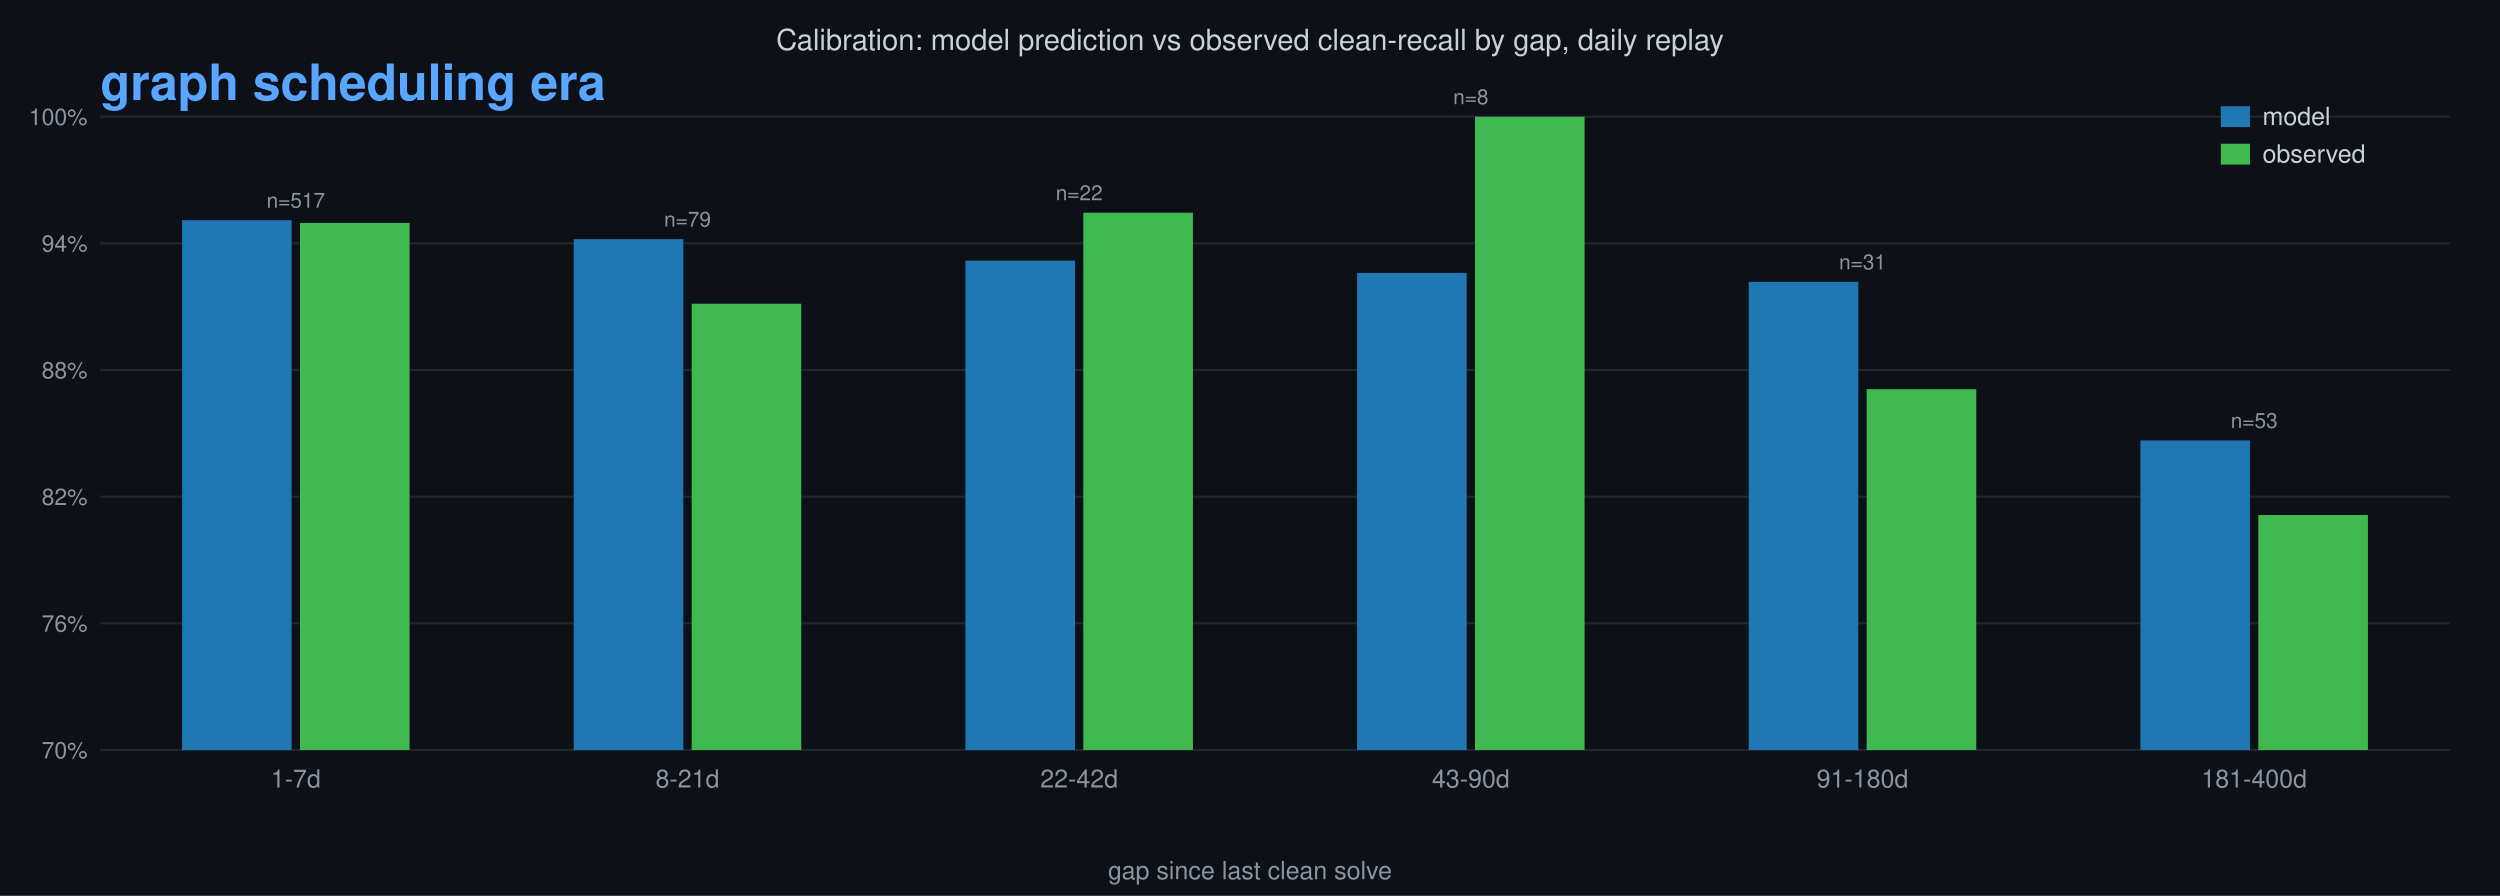
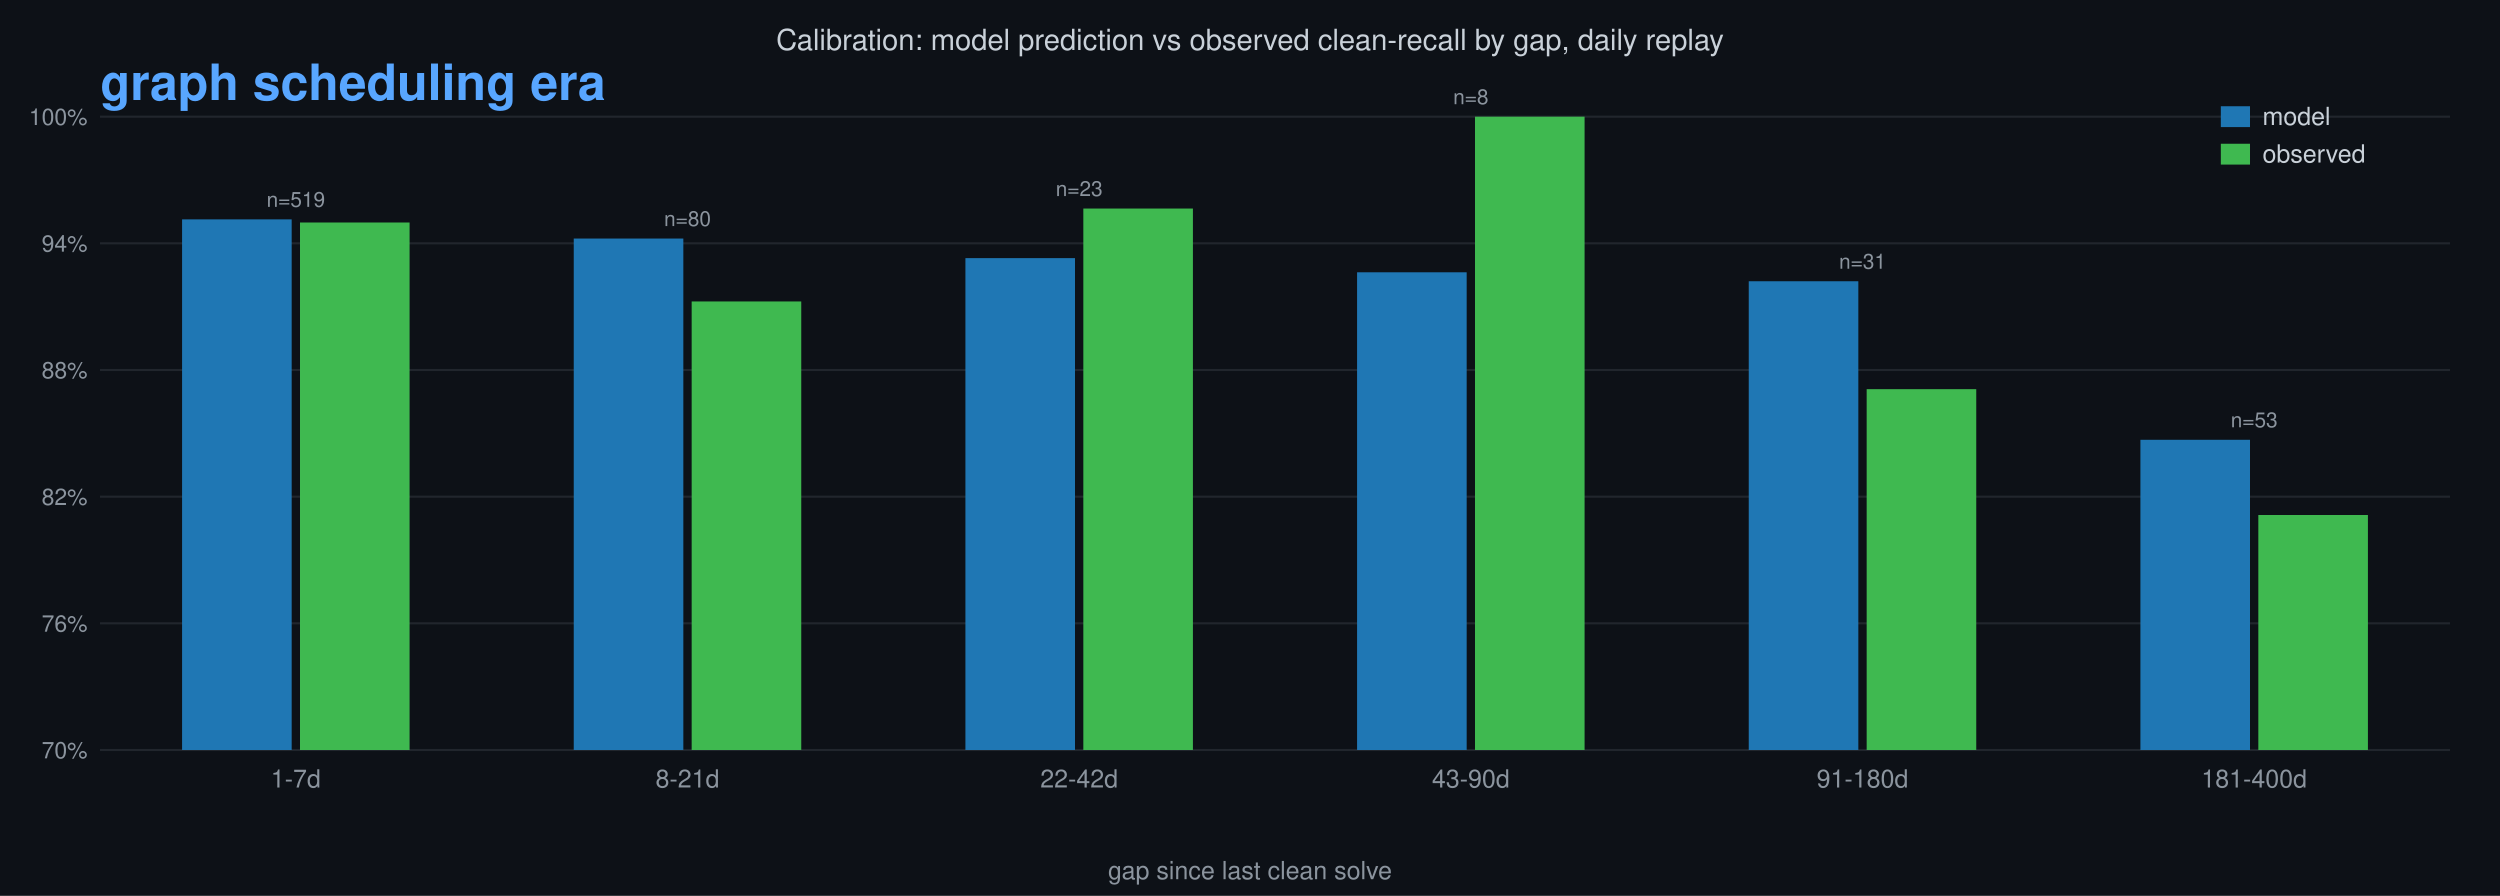
<svg xmlns="http://www.w3.org/2000/svg" viewBox="0 0 1200 430" font-family="Helvetica,sans-serif">
  <rect width="1200" height="430" fill="#0d1117" />
  <text x="600" y="24" text-anchor="middle" font-size="14" fill="#c9d1d9">Calibration: model prediction vs observed clean-recall by gap, daily replay</text>
-   <text x="48" y="48" text-anchor="start" font-size="24" font-weight="bold" fill="#8b949e" opacity="0">pre graph scheduling era<animate attributeName="opacity" calcMode="discrete" values="1;0" keyTimes="0;0.745" dur="10.0s" repeatCount="indefinite" />
+   <text x="48" y="48" text-anchor="start" font-size="24" font-weight="bold" fill="#8b949e" opacity="0">pre graph scheduling era<animate attributeName="opacity" calcMode="discrete" values="1;0" keyTimes="0;0.743" dur="10.0s" repeatCount="indefinite" />
  </text>
-   <text x="48" y="48" text-anchor="start" font-size="24" font-weight="bold" fill="#58a6ff" opacity="1">graph scheduling era<animate attributeName="opacity" calcMode="discrete" values="0;1" keyTimes="0;0.745" dur="10.0s" repeatCount="indefinite" />
+   <text x="48" y="48" text-anchor="start" font-size="24" font-weight="bold" fill="#58a6ff" opacity="1">graph scheduling era<animate attributeName="opacity" calcMode="discrete" values="0;1" keyTimes="0;0.743" dur="10.0s" repeatCount="indefinite" />
  </text>
  <line x1="48" y1="360.0" x2="1176" y2="360.0" stroke="#21262d" stroke-width="1" />
  <text x="42" y="364.0" text-anchor="end" font-size="11" fill="#8b949e">70%</text>
  <line x1="48" y1="299.2" x2="1176" y2="299.2" stroke="#21262d" stroke-width="1" />
  <text x="42" y="303.2" text-anchor="end" font-size="11" fill="#8b949e">76%</text>
  <line x1="48" y1="238.4" x2="1176" y2="238.4" stroke="#21262d" stroke-width="1" />
  <text x="42" y="242.4" text-anchor="end" font-size="11" fill="#8b949e">82%</text>
  <line x1="48" y1="177.6" x2="1176" y2="177.6" stroke="#21262d" stroke-width="1" />
  <text x="42" y="181.6" text-anchor="end" font-size="11" fill="#8b949e">88%</text>
  <line x1="48" y1="116.8" x2="1176" y2="116.8" stroke="#21262d" stroke-width="1" />
  <text x="42" y="120.8" text-anchor="end" font-size="11" fill="#8b949e">94%</text>
  <line x1="48" y1="56.0" x2="1176" y2="56.0" stroke="#21262d" stroke-width="1" />
  <text x="42" y="60.0" text-anchor="end" font-size="11" fill="#8b949e">100%</text>
-   <rect x="87.4" y="105.7" width="52.6" height="254.3" fill="#1f77b4">
-     <animate attributeName="y" calcMode="discrete" values="360.0;106.5;107.4;106.8;106.9;107.1;107.0;106.9;107.3;107.1;107.0;106.9;106.8;106.7;106.6;106.5;106.4;106.5;106.4;106.3;106.2;106.1;106.0;105.9;105.8;105.7;105.6;105.7" keyTimes="0;0.005;0.009;0.021;0.033;0.037;0.046;0.056;0.061;0.068;0.083;0.113;0.142;0.156;0.187;0.2;0.24;0.259;0.274;0.299;0.349;0.38;0.437;0.482;0.522;0.618;0.881;0.908" dur="10.0s" repeatCount="indefinite" />
-     <animate attributeName="height" calcMode="discrete" values="0.0;253.5;252.6;253.2;253.1;252.9;253.0;253.1;252.7;252.9;253.0;253.1;253.2;253.3;253.4;253.5;253.6;253.5;253.6;253.7;253.8;253.9;254.0;254.1;254.2;254.3;254.4;254.3" keyTimes="0;0.005;0.009;0.021;0.033;0.037;0.046;0.056;0.061;0.068;0.083;0.113;0.142;0.156;0.187;0.2;0.24;0.259;0.274;0.299;0.349;0.38;0.437;0.482;0.522;0.618;0.881;0.908" dur="10.0s" repeatCount="indefinite" />
+   <rect x="87.4" y="105.3" width="52.6" height="254.7" fill="#1f77b4">
+     <animate attributeName="y" calcMode="discrete" values="360.0;106.2;107.1;106.4;106.6;106.7;106.8;106.7;106.6;107.0;106.8;106.7;106.6;106.5;106.4;106.3;106.2;106.1;106.2;106.1;106.0;105.9;105.8;105.7;105.6;105.5;105.4;105.3;105.4;105.3" keyTimes="0;0.005;0.009;0.021;0.033;0.037;0.045;0.046;0.056;0.06;0.068;0.083;0.113;0.142;0.155;0.186;0.199;0.24;0.258;0.273;0.298;0.348;0.37;0.436;0.481;0.521;0.617;0.879;0.906;0.915" dur="10.0s" repeatCount="indefinite" />
+     <animate attributeName="height" calcMode="discrete" values="0.0;253.8;252.9;253.6;253.4;253.3;253.2;253.3;253.4;253.0;253.2;253.3;253.4;253.5;253.6;253.7;253.8;253.9;253.8;253.9;254.0;254.1;254.2;254.3;254.4;254.5;254.6;254.7;254.6;254.7" keyTimes="0;0.005;0.009;0.021;0.033;0.037;0.045;0.046;0.056;0.06;0.068;0.083;0.113;0.142;0.155;0.186;0.199;0.24;0.258;0.273;0.298;0.348;0.37;0.436;0.481;0.521;0.617;0.879;0.906;0.915" dur="10.0s" repeatCount="indefinite" />
  </rect>
-   <rect x="144.0" y="107.0" width="52.6" height="253.0" fill="#3fb950">
-     <animate attributeName="y" calcMode="discrete" values="360.0;56.0;69.7;67.8;67.0;66.4;66.0;65.0;64.1;63.7;63.2;76.4;75.9;81.3;80.0;78.8;78.1;77.6;77.0;75.9;75.1;87.5;85.9;84.7;83.9;82.8;81.8;81.4;80.9;83.4;82.9;82.5;82.0;84.7;83.8;83.2;82.4;82.1;81.5;83.8;83.2;82.7;82.5;82.3;82.2;82.1;82.0;81.9;81.7;81.6;81.5;81.3;86.1;85.7;85.5;85.2;84.9;87.1;91.3;95.5;95.1;95.0;103.5;105.2;104.3;105.6;104.6;106.0;105.7;105.0;107.5;107.0" keyTimes="0;0.005;0.113;0.142;0.156;0.171;0.187;0.2;0.24;0.259;0.274;0.299;0.307;0.321;0.337;0.349;0.361;0.371;0.38;0.388;0.398;0.407;0.417;0.427;0.437;0.449;0.462;0.472;0.482;0.492;0.504;0.513;0.522;0.533;0.543;0.561;0.576;0.585;0.594;0.6;0.61;0.618;0.626;0.671;0.676;0.694;0.699;0.728;0.754;0.766;0.774;0.781;0.788;0.797;0.804;0.81;0.818;0.828;0.834;0.842;0.847;0.85;0.853;0.861;0.867;0.871;0.881;0.89;0.9;0.906;0.908;0.917" dur="10.0s" repeatCount="indefinite" />
-     <animate attributeName="height" calcMode="discrete" values="0.0;304.0;290.3;292.2;293.0;293.6;294.0;295.0;295.9;296.3;296.8;283.6;284.1;278.7;280.0;281.2;281.9;282.4;283.0;284.1;284.9;272.5;274.1;275.3;276.1;277.2;278.2;278.6;279.1;276.6;277.1;277.5;278.0;275.3;276.2;276.8;277.6;277.9;278.5;276.2;276.8;277.3;277.5;277.7;277.8;277.9;278.0;278.1;278.3;278.4;278.5;278.7;273.9;274.3;274.5;274.8;275.1;272.9;268.7;264.5;264.9;265.0;256.5;254.8;255.7;254.4;255.4;254.0;254.3;255.0;252.5;253.0" keyTimes="0;0.005;0.113;0.142;0.156;0.171;0.187;0.2;0.24;0.259;0.274;0.299;0.307;0.321;0.337;0.349;0.361;0.371;0.38;0.388;0.398;0.407;0.417;0.427;0.437;0.449;0.462;0.472;0.482;0.492;0.504;0.513;0.522;0.533;0.543;0.561;0.576;0.585;0.594;0.6;0.61;0.618;0.626;0.671;0.676;0.694;0.699;0.728;0.754;0.766;0.774;0.781;0.788;0.797;0.804;0.81;0.818;0.828;0.834;0.842;0.847;0.85;0.853;0.861;0.867;0.871;0.881;0.89;0.9;0.906;0.908;0.917" dur="10.0s" repeatCount="indefinite" />
+   <rect x="144.0" y="106.8" width="52.6" height="253.2" fill="#3fb950">
+     <animate attributeName="y" calcMode="discrete" values="360.0;56.0;69.7;67.8;67.0;66.4;66.0;65.0;64.1;63.7;63.2;76.4;75.9;81.3;80.0;78.8;78.1;77.6;77.0;75.9;75.1;87.5;85.9;84.7;83.9;82.8;81.8;81.4;80.9;83.4;82.9;82.5;82.0;84.7;83.8;83.2;82.4;82.1;81.5;83.8;83.2;82.7;82.5;82.3;82.2;82.1;82.0;81.9;81.7;81.6;81.5;81.3;86.1;85.7;85.5;85.2;84.9;87.1;91.3;95.5;95.1;95.0;103.5;105.2;104.3;105.6;104.6;106.0;105.7;105.0;107.5;106.8" keyTimes="0;0.005;0.113;0.142;0.155;0.17;0.186;0.199;0.24;0.258;0.273;0.298;0.306;0.32;0.336;0.348;0.36;0.37;0.379;0.387;0.397;0.406;0.416;0.426;0.436;0.448;0.46;0.471;0.481;0.49;0.503;0.511;0.521;0.532;0.541;0.56;0.575;0.584;0.592;0.598;0.609;0.617;0.624;0.669;0.674;0.692;0.697;0.727;0.752;0.764;0.772;0.779;0.786;0.795;0.802;0.808;0.816;0.826;0.832;0.84;0.845;0.848;0.851;0.859;0.865;0.869;0.879;0.888;0.897;0.903;0.906;0.915" dur="10.0s" repeatCount="indefinite" />
+     <animate attributeName="height" calcMode="discrete" values="0.0;304.0;290.3;292.2;293.0;293.6;294.0;295.0;295.9;296.3;296.8;283.6;284.1;278.7;280.0;281.2;281.9;282.4;283.0;284.1;284.9;272.5;274.1;275.3;276.1;277.2;278.2;278.6;279.1;276.6;277.1;277.5;278.0;275.3;276.2;276.8;277.6;277.9;278.5;276.2;276.8;277.3;277.5;277.7;277.8;277.9;278.0;278.1;278.3;278.4;278.5;278.7;273.9;274.3;274.5;274.8;275.1;272.9;268.7;264.5;264.9;265.0;256.5;254.8;255.7;254.4;255.4;254.0;254.3;255.0;252.5;253.2" keyTimes="0;0.005;0.113;0.142;0.155;0.17;0.186;0.199;0.24;0.258;0.273;0.298;0.306;0.32;0.336;0.348;0.36;0.37;0.379;0.387;0.397;0.406;0.416;0.426;0.436;0.448;0.46;0.471;0.481;0.49;0.503;0.511;0.521;0.532;0.541;0.56;0.575;0.584;0.592;0.598;0.609;0.617;0.624;0.669;0.674;0.692;0.697;0.727;0.752;0.764;0.772;0.779;0.786;0.795;0.802;0.808;0.816;0.826;0.832;0.84;0.845;0.848;0.851;0.859;0.865;0.869;0.879;0.888;0.897;0.903;0.906;0.915" dur="10.0s" repeatCount="indefinite" />
  </rect>
  <text x="142.0" y="378" text-anchor="middle" font-size="12" fill="#8b949e">1-7d</text>
-   <text x="142.0" y="99.7" text-anchor="middle" font-size="10" fill="#8b949e" opacity="1">n=517<animate attributeName="opacity" calcMode="discrete" values="0;1" keyTimes="0;0.917" dur="10.0s" repeatCount="indefinite" />
+   <text x="142.0" y="99.3" text-anchor="middle" font-size="10" fill="#8b949e" opacity="1">n=519<animate attributeName="opacity" calcMode="discrete" values="0;1" keyTimes="0;0.915" dur="10.0s" repeatCount="indefinite" />
  </text>
-   <rect x="275.4" y="114.8" width="52.6" height="245.2" fill="#1f77b4">
-     <animate attributeName="y" calcMode="discrete" values="360.0;115.0;116.8;114.7;117.2;118.8;119.9;121.5;122.0;122.8;122.2;122.4;122.7;123.5;122.1;121.5;121.1;120.6;120.0;119.1;119.7;119.3;119.0;118.7;118.5;118.2;118.0;117.0;116.6;116.4;116.0;115.8;115.6;115.4;115.1;115.0;114.3;114.6;114.8" keyTimes="0;0.056;0.068;0.071;0.083;0.103;0.113;0.171;0.2;0.259;0.274;0.284;0.307;0.321;0.337;0.349;0.361;0.371;0.38;0.388;0.398;0.417;0.427;0.437;0.449;0.492;0.513;0.561;0.6;0.618;0.63;0.818;0.834;0.853;0.861;0.867;0.871;0.881;0.908" dur="10.0s" repeatCount="indefinite" />
-     <animate attributeName="height" calcMode="discrete" values="0.0;245.0;243.2;245.3;242.8;241.2;240.1;238.5;238.0;237.2;237.8;237.6;237.3;236.5;237.9;238.5;238.9;239.4;240.0;240.9;240.3;240.7;241.0;241.3;241.5;241.8;242.0;243.0;243.4;243.6;244.0;244.2;244.4;244.6;244.9;245.0;245.7;245.4;245.2" keyTimes="0;0.056;0.068;0.071;0.083;0.103;0.113;0.171;0.2;0.259;0.274;0.284;0.307;0.321;0.337;0.349;0.361;0.371;0.38;0.388;0.398;0.417;0.427;0.437;0.449;0.492;0.513;0.561;0.6;0.618;0.63;0.818;0.834;0.853;0.861;0.867;0.871;0.881;0.908" dur="10.0s" repeatCount="indefinite" />
+   <rect x="275.4" y="114.5" width="52.6" height="245.5" fill="#1f77b4">
+     <animate attributeName="y" calcMode="discrete" values="360.0;114.7;116.5;114.4;116.9;118.5;119.6;121.2;121.7;122.6;121.9;122.1;122.4;123.2;121.8;121.2;120.8;120.3;119.7;118.8;119.4;119.0;118.7;118.4;118.2;117.9;117.7;116.7;116.3;116.1;115.6;115.5;115.3;115.1;114.8;114.7;114.0;114.3;114.2;114.5" keyTimes="0;0.056;0.068;0.071;0.083;0.102;0.113;0.17;0.199;0.258;0.273;0.283;0.306;0.32;0.336;0.348;0.36;0.37;0.379;0.387;0.397;0.416;0.426;0.436;0.448;0.49;0.511;0.56;0.598;0.617;0.629;0.816;0.832;0.851;0.859;0.865;0.869;0.879;0.888;0.906" dur="10.0s" repeatCount="indefinite" />
+     <animate attributeName="height" calcMode="discrete" values="0.0;245.3;243.5;245.6;243.1;241.5;240.4;238.8;238.3;237.4;238.1;237.9;237.6;236.8;238.2;238.8;239.2;239.7;240.3;241.2;240.6;241.0;241.3;241.6;241.8;242.1;242.3;243.3;243.7;243.9;244.4;244.5;244.7;244.9;245.2;245.3;246.0;245.7;245.8;245.5" keyTimes="0;0.056;0.068;0.071;0.083;0.102;0.113;0.17;0.199;0.258;0.273;0.283;0.306;0.32;0.336;0.348;0.36;0.37;0.379;0.387;0.397;0.416;0.426;0.436;0.448;0.49;0.511;0.56;0.598;0.617;0.629;0.816;0.832;0.851;0.859;0.865;0.869;0.879;0.888;0.906" dur="10.0s" repeatCount="indefinite" />
  </rect>
-   <rect x="332.0" y="145.8" width="52.6" height="214.2" fill="#3fb950">
-     <animate attributeName="y" calcMode="discrete" values="360.0;56.0;109.3;102.1;96.5;95.0;93.5;92.2;90.9;88.7;83.4;82.7;81.3;104.3;123.6;122.1;120.7;119.3;114.5;112.3;111.3;109.3;108.4;107.5;105.0;103.5;118.4;127.4;151.9;149.3;145.8" keyTimes="0;0.056;0.307;0.321;0.337;0.349;0.361;0.371;0.38;0.388;0.398;0.407;0.417;0.427;0.437;0.449;0.492;0.513;0.561;0.6;0.618;0.63;0.818;0.834;0.853;0.861;0.867;0.871;0.881;0.89;0.908" dur="10.0s" repeatCount="indefinite" />
-     <animate attributeName="height" calcMode="discrete" values="0.0;304.0;250.7;257.9;263.5;265.0;266.5;267.8;269.1;271.3;276.6;277.3;278.7;255.7;236.4;237.9;239.3;240.7;245.5;247.7;248.7;250.7;251.6;252.5;255.0;256.5;241.6;232.6;208.1;210.7;214.2" keyTimes="0;0.056;0.307;0.321;0.337;0.349;0.361;0.371;0.38;0.388;0.398;0.407;0.417;0.427;0.437;0.449;0.492;0.513;0.561;0.6;0.618;0.63;0.818;0.834;0.853;0.861;0.867;0.871;0.881;0.89;0.908" dur="10.0s" repeatCount="indefinite" />
+   <rect x="332.0" y="144.7" width="52.6" height="215.3" fill="#3fb950">
+     <animate attributeName="y" calcMode="discrete" values="360.0;56.0;109.3;102.1;96.5;95.0;93.5;92.2;90.9;88.7;83.4;82.7;81.3;104.3;123.6;122.1;120.7;119.3;114.5;112.3;111.3;109.3;108.4;107.5;105.0;103.5;118.4;127.4;151.9;149.3;145.8;144.7" keyTimes="0;0.056;0.306;0.32;0.336;0.348;0.36;0.37;0.379;0.387;0.397;0.406;0.416;0.426;0.436;0.448;0.49;0.511;0.56;0.598;0.617;0.629;0.816;0.832;0.851;0.859;0.865;0.869;0.879;0.888;0.906;0.915" dur="10.0s" repeatCount="indefinite" />
+     <animate attributeName="height" calcMode="discrete" values="0.0;304.0;250.7;257.9;263.5;265.0;266.5;267.8;269.1;271.3;276.6;277.3;278.7;255.7;236.4;237.9;239.3;240.7;245.5;247.7;248.7;250.7;251.6;252.5;255.0;256.5;241.6;232.6;208.1;210.7;214.2;215.3" keyTimes="0;0.056;0.306;0.32;0.336;0.348;0.36;0.37;0.379;0.387;0.397;0.406;0.416;0.426;0.436;0.448;0.49;0.511;0.56;0.598;0.617;0.629;0.816;0.832;0.851;0.859;0.865;0.869;0.879;0.888;0.906;0.915" dur="10.0s" repeatCount="indefinite" />
  </rect>
  <text x="330.0" y="378" text-anchor="middle" font-size="12" fill="#8b949e">8-21d</text>
-   <text x="330.0" y="108.8" text-anchor="middle" font-size="10" fill="#8b949e" opacity="1">n=79<animate attributeName="opacity" calcMode="discrete" values="0;1" keyTimes="0;0.917" dur="10.0s" repeatCount="indefinite" />
+   <text x="330.0" y="108.5" text-anchor="middle" font-size="10" fill="#8b949e" opacity="1">n=80<animate attributeName="opacity" calcMode="discrete" values="0;1" keyTimes="0;0.915" dur="10.0s" repeatCount="indefinite" />
  </text>
-   <rect x="463.4" y="125.1" width="52.6" height="234.9" fill="#1f77b4">
-     <animate attributeName="y" calcMode="discrete" values="360.0;145.0;138.6;140.8;145.2;144.8;140.4;136.8;129.8;123.9;122.8;124.4;125.1" keyTimes="0;0.321;0.361;0.482;0.533;0.543;0.633;0.69;0.694;0.745;0.759;0.797;0.908" dur="10.0s" repeatCount="indefinite" />
-     <animate attributeName="height" calcMode="discrete" values="0.0;215.0;221.4;219.2;214.8;215.2;219.6;223.2;230.2;236.1;237.2;235.6;234.9" keyTimes="0;0.321;0.361;0.482;0.533;0.543;0.633;0.69;0.694;0.745;0.759;0.797;0.908" dur="10.0s" repeatCount="indefinite" />
+   <rect x="463.4" y="123.9" width="52.6" height="236.1" fill="#1f77b4">
+     <animate attributeName="y" calcMode="discrete" values="360.0;144.8;138.3;140.6;145.0;144.5;140.1;136.5;129.5;123.6;122.6;124.1;124.8;123.9" keyTimes="0;0.32;0.36;0.481;0.532;0.541;0.632;0.688;0.692;0.743;0.757;0.795;0.906;0.915" dur="10.0s" repeatCount="indefinite" />
+     <animate attributeName="height" calcMode="discrete" values="0.0;215.2;221.7;219.4;215.0;215.5;219.9;223.5;230.5;236.4;237.4;235.9;235.2;236.1" keyTimes="0;0.32;0.36;0.481;0.532;0.541;0.632;0.688;0.692;0.743;0.757;0.795;0.906;0.915" dur="10.0s" repeatCount="indefinite" />
  </rect>
-   <rect x="520.0" y="102.1" width="52.6" height="257.9" fill="#3fb950">
-     <animate attributeName="y" calcMode="discrete" values="360.0;56.0;224.9;182.7;168.6;157.3;133.9;115.6;112.3;104.3;102.1" keyTimes="0;0.321;0.533;0.543;0.633;0.69;0.694;0.745;0.759;0.797;0.908" dur="10.0s" repeatCount="indefinite" />
-     <animate attributeName="height" calcMode="discrete" values="0.0;304.0;135.1;177.3;191.4;202.7;226.1;244.4;247.7;255.7;257.9" keyTimes="0;0.321;0.533;0.543;0.633;0.69;0.694;0.745;0.759;0.797;0.908" dur="10.0s" repeatCount="indefinite" />
+   <rect x="520.0" y="100.1" width="52.6" height="259.9" fill="#3fb950">
+     <animate attributeName="y" calcMode="discrete" values="360.0;56.0;224.9;182.7;168.6;157.3;133.9;115.6;112.3;104.3;102.1;100.1" keyTimes="0;0.32;0.532;0.541;0.632;0.688;0.692;0.743;0.757;0.795;0.906;0.915" dur="10.0s" repeatCount="indefinite" />
+     <animate attributeName="height" calcMode="discrete" values="0.0;304.0;135.1;177.3;191.4;202.7;226.1;244.4;247.7;255.7;257.9;259.9" keyTimes="0;0.32;0.532;0.541;0.632;0.688;0.692;0.743;0.757;0.795;0.906;0.915" dur="10.0s" repeatCount="indefinite" />
  </rect>
  <text x="518.0" y="378" text-anchor="middle" font-size="12" fill="#8b949e">22-42d</text>
-   <text x="518.0" y="96.1" text-anchor="middle" font-size="10" fill="#8b949e" opacity="1">n=22<animate attributeName="opacity" calcMode="discrete" values="0;1" keyTimes="0;0.917" dur="10.0s" repeatCount="indefinite" />
+   <text x="518.0" y="94.1" text-anchor="middle" font-size="10" fill="#8b949e" opacity="1">n=23<animate attributeName="opacity" calcMode="discrete" values="0;1" keyTimes="0;0.915" dur="10.0s" repeatCount="indefinite" />
  </text>
-   <rect x="651.4" y="131.0" width="52.6" height="229.0" fill="#1f77b4">
-     <animate attributeName="y" calcMode="discrete" values="360.0;165.7;153.8;161.4;133.2;134.6;131.0" keyTimes="0;0.533;0.543;0.618;0.72;0.871;0.9" dur="10.0s" repeatCount="indefinite" />
-     <animate attributeName="height" calcMode="discrete" values="0.0;194.3;206.2;198.6;226.8;225.4;229.0" keyTimes="0;0.533;0.543;0.618;0.72;0.871;0.9" dur="10.0s" repeatCount="indefinite" />
+   <rect x="651.4" y="130.7" width="52.6" height="229.3" fill="#1f77b4">
+     <animate attributeName="y" calcMode="discrete" values="360.0;165.5;153.5;161.1;132.9;134.3;130.7" keyTimes="0;0.532;0.541;0.617;0.719;0.869;0.897" dur="10.0s" repeatCount="indefinite" />
+     <animate attributeName="height" calcMode="discrete" values="0.0;194.5;206.5;198.9;227.1;225.7;229.3" keyTimes="0;0.532;0.541;0.617;0.719;0.869;0.897" dur="10.0s" repeatCount="indefinite" />
  </rect>
  <rect x="708.0" y="56.0" width="52.6" height="304.0" fill="#3fb950">
-     <animate attributeName="y" calcMode="discrete" values="360.0;56.0" keyTimes="0;0.533" dur="10.0s" repeatCount="indefinite" />
-     <animate attributeName="height" calcMode="discrete" values="0.0;304.0" keyTimes="0;0.533" dur="10.0s" repeatCount="indefinite" />
+     <animate attributeName="y" calcMode="discrete" values="360.0;56.0" keyTimes="0;0.532" dur="10.0s" repeatCount="indefinite" />
+     <animate attributeName="height" calcMode="discrete" values="0.0;304.0" keyTimes="0;0.532" dur="10.0s" repeatCount="indefinite" />
  </rect>
  <text x="706.0" y="378" text-anchor="middle" font-size="12" fill="#8b949e">43-90d</text>
-   <text x="706.0" y="50.0" text-anchor="middle" font-size="10" fill="#8b949e" opacity="1">n=8<animate attributeName="opacity" calcMode="discrete" values="0;1" keyTimes="0;0.917" dur="10.0s" repeatCount="indefinite" />
+   <text x="706.0" y="50.0" text-anchor="middle" font-size="10" fill="#8b949e" opacity="1">n=8<animate attributeName="opacity" calcMode="discrete" values="0;1" keyTimes="0;0.915" dur="10.0s" repeatCount="indefinite" />
  </text>
-   <rect x="839.4" y="135.3" width="52.6" height="224.7" fill="#1f77b4">
-     <animate attributeName="y" calcMode="discrete" values="360.0;111.8;109.2;119.8;133.1;131.1;137.6;133.2;131.7;130.3;129.0;127.9;127.4;126.4;127.9;127.2;130.5;133.2;136.3;135.3" keyTimes="0;0.665;0.671;0.674;0.676;0.68;0.688;0.692;0.72;0.728;0.745;0.759;0.774;0.781;0.788;0.804;0.818;0.842;0.847;0.85" dur="10.0s" repeatCount="indefinite" />
-     <animate attributeName="height" calcMode="discrete" values="0.0;248.2;250.8;240.2;226.9;228.9;222.4;226.8;228.3;229.7;231.0;232.1;232.6;233.6;232.1;232.8;229.5;226.8;223.7;224.7" keyTimes="0;0.665;0.671;0.674;0.676;0.68;0.688;0.692;0.72;0.728;0.745;0.759;0.774;0.781;0.788;0.804;0.818;0.842;0.847;0.85" dur="10.0s" repeatCount="indefinite" />
+   <rect x="839.4" y="135.0" width="52.6" height="225.0" fill="#1f77b4">
+     <animate attributeName="y" calcMode="discrete" values="360.0;111.5;108.8;119.5;132.7;130.8;137.2;132.9;131.4;130.0;128.7;127.5;127.0;126.1;127.6;126.8;130.1;132.9;136.0;135.0" keyTimes="0;0.663;0.669;0.673;0.674;0.679;0.686;0.69;0.719;0.727;0.743;0.757;0.772;0.779;0.786;0.802;0.816;0.84;0.845;0.848" dur="10.0s" repeatCount="indefinite" />
+     <animate attributeName="height" calcMode="discrete" values="0.0;248.5;251.2;240.5;227.3;229.2;222.8;227.1;228.6;230.0;231.3;232.5;233.0;233.9;232.4;233.2;229.9;227.1;224.0;225.0" keyTimes="0;0.663;0.669;0.673;0.674;0.679;0.686;0.69;0.719;0.727;0.743;0.757;0.772;0.779;0.786;0.802;0.816;0.84;0.845;0.848" dur="10.0s" repeatCount="indefinite" />
  </rect>
  <rect x="896.0" y="186.8" width="52.6" height="173.2" fill="#3fb950">
-     <animate attributeName="y" calcMode="discrete" values="360.0;56.0;133.9;123.6;168.6;162.7;157.3;152.5;148.1;144.1;137.1;133.9;128.4;160.8;191.1;186.8" keyTimes="0;0.665;0.688;0.692;0.72;0.728;0.745;0.759;0.774;0.781;0.788;0.804;0.818;0.842;0.847;0.85" dur="10.0s" repeatCount="indefinite" />
-     <animate attributeName="height" calcMode="discrete" values="0.0;304.0;226.1;236.4;191.4;197.3;202.7;207.5;211.9;215.9;222.9;226.1;231.6;199.2;168.9;173.2" keyTimes="0;0.665;0.688;0.692;0.72;0.728;0.745;0.759;0.774;0.781;0.788;0.804;0.818;0.842;0.847;0.85" dur="10.0s" repeatCount="indefinite" />
+     <animate attributeName="y" calcMode="discrete" values="360.0;56.0;133.9;123.6;168.6;162.7;157.3;152.5;148.1;144.1;137.1;133.9;128.4;160.8;191.1;186.8" keyTimes="0;0.663;0.686;0.69;0.719;0.727;0.743;0.757;0.772;0.779;0.786;0.802;0.816;0.84;0.845;0.848" dur="10.0s" repeatCount="indefinite" />
+     <animate attributeName="height" calcMode="discrete" values="0.0;304.0;226.1;236.4;191.4;197.3;202.7;207.5;211.9;215.9;222.9;226.1;231.6;199.2;168.9;173.2" keyTimes="0;0.663;0.686;0.69;0.719;0.727;0.743;0.757;0.772;0.779;0.786;0.802;0.816;0.84;0.845;0.848" dur="10.0s" repeatCount="indefinite" />
  </rect>
  <text x="894.0" y="378" text-anchor="middle" font-size="12" fill="#8b949e">91-180d</text>
-   <text x="894.0" y="129.3" text-anchor="middle" font-size="10" fill="#8b949e" opacity="1">n=31<animate attributeName="opacity" calcMode="discrete" values="0;1" keyTimes="0;0.917" dur="10.0s" repeatCount="indefinite" />
+   <text x="894.0" y="129.0" text-anchor="middle" font-size="10" fill="#8b949e" opacity="1">n=31<animate attributeName="opacity" calcMode="discrete" values="0;1" keyTimes="0;0.915" dur="10.0s" repeatCount="indefinite" />
  </text>
-   <rect x="1027.4" y="211.4" width="52.6" height="148.6" fill="#1f77b4">
-     <animate attributeName="y" calcMode="discrete" values="360.0;268.9;260.3;210.9;244.2;219.7;199.4;216.3;224.0;216.9;220.5;216.4;214.0;208.5;203.8;206.1;206.6;207.6;210.1;211.4" keyTimes="0;0.69;0.692;0.72;0.728;0.745;0.754;0.759;0.766;0.774;0.781;0.788;0.797;0.804;0.81;0.818;0.861;0.871;0.881;0.908" dur="10.0s" repeatCount="indefinite" />
-     <animate attributeName="height" calcMode="discrete" values="0.0;91.1;99.7;149.1;115.8;140.3;160.6;143.7;136.0;143.1;139.5;143.6;146.0;151.5;156.2;153.9;153.4;152.4;149.9;148.6" keyTimes="0;0.69;0.692;0.72;0.728;0.745;0.754;0.759;0.766;0.774;0.781;0.788;0.797;0.804;0.81;0.818;0.861;0.871;0.881;0.908" dur="10.0s" repeatCount="indefinite" />
+   <rect x="1027.4" y="211.1" width="52.6" height="148.9" fill="#1f77b4">
+     <animate attributeName="y" calcMode="discrete" values="360.0;268.8;260.2;210.7;244.1;219.5;199.1;216.0;223.7;216.6;220.2;216.2;213.7;208.2;203.4;205.8;206.3;207.3;209.8;211.1" keyTimes="0;0.688;0.69;0.719;0.727;0.743;0.752;0.757;0.764;0.772;0.779;0.786;0.795;0.802;0.808;0.816;0.859;0.869;0.879;0.906" dur="10.0s" repeatCount="indefinite" />
+     <animate attributeName="height" calcMode="discrete" values="0.0;91.2;99.8;149.3;115.9;140.5;160.9;144.0;136.3;143.4;139.8;143.8;146.3;151.8;156.6;154.2;153.7;152.7;150.2;148.9" keyTimes="0;0.688;0.69;0.719;0.727;0.743;0.752;0.757;0.764;0.772;0.779;0.786;0.795;0.802;0.808;0.816;0.859;0.869;0.879;0.906" dur="10.0s" repeatCount="indefinite" />
  </rect>
  <rect x="1084.0" y="247.2" width="52.6" height="112.8" fill="#3fb950">
-     <animate attributeName="y" calcMode="discrete" values="360.0;56.0;258.7;273.1;224.9;249.0;218.1;195.8;214.3;200.8;213.6;203.8;221.4;238.4;254.7;250.9;247.2" keyTimes="0;0.69;0.728;0.745;0.754;0.759;0.766;0.774;0.781;0.788;0.804;0.81;0.818;0.861;0.871;0.881;0.908" dur="10.0s" repeatCount="indefinite" />
-     <animate attributeName="height" calcMode="discrete" values="0.0;304.0;101.3;86.9;135.1;111.0;141.9;164.2;145.7;159.2;146.4;156.2;138.6;121.6;105.3;109.1;112.8" keyTimes="0;0.69;0.728;0.745;0.754;0.759;0.766;0.774;0.781;0.788;0.804;0.81;0.818;0.861;0.871;0.881;0.908" dur="10.0s" repeatCount="indefinite" />
+     <animate attributeName="y" calcMode="discrete" values="360.0;56.0;258.7;273.1;224.9;249.0;218.1;195.8;214.3;200.8;213.6;203.8;221.4;238.4;254.7;250.9;247.2" keyTimes="0;0.688;0.727;0.743;0.752;0.757;0.764;0.772;0.779;0.786;0.802;0.808;0.816;0.859;0.869;0.879;0.906" dur="10.0s" repeatCount="indefinite" />
+     <animate attributeName="height" calcMode="discrete" values="0.0;304.0;101.3;86.9;135.1;111.0;141.9;164.2;145.7;159.2;146.4;156.2;138.6;121.6;105.3;109.1;112.8" keyTimes="0;0.688;0.727;0.743;0.752;0.757;0.764;0.772;0.779;0.786;0.802;0.808;0.816;0.859;0.869;0.879;0.906" dur="10.0s" repeatCount="indefinite" />
  </rect>
  <text x="1082.0" y="378" text-anchor="middle" font-size="12" fill="#8b949e">181-400d</text>
-   <text x="1082.0" y="205.4" text-anchor="middle" font-size="10" fill="#8b949e" opacity="1">n=53<animate attributeName="opacity" calcMode="discrete" values="0;1" keyTimes="0;0.917" dur="10.0s" repeatCount="indefinite" />
+   <text x="1082.0" y="205.1" text-anchor="middle" font-size="10" fill="#8b949e" opacity="1">n=53<animate attributeName="opacity" calcMode="discrete" values="0;1" keyTimes="0;0.915" dur="10.0s" repeatCount="indefinite" />
  </text>
  <rect x="1066" y="51" width="14" height="10" fill="#1f77b4" />
  <text x="1086" y="60" font-size="12" fill="#c9d1d9">model</text>
  <rect x="1066" y="69" width="14" height="10" fill="#3fb950" />
  <text x="1086" y="78" font-size="12" fill="#c9d1d9">observed</text>
  <text x="600" y="422" text-anchor="middle" font-size="12" fill="#8b949e">gap since last clean solve</text>
  <text x="1176" y="24" fill="#c9d1d9" font-size="14" text-anchor="end" opacity="0">sep '25<animate attributeName="opacity" calcMode="discrete" values="1;0" keyTimes="0;0.113" dur="10.0s" repeatCount="indefinite" />
  </text>
-   <text x="1176" y="24" fill="#c9d1d9" font-size="14" text-anchor="end" opacity="0">oct '25<animate attributeName="opacity" calcMode="discrete" values="0;1;0" keyTimes="0;0.113;0.504" dur="10.0s" repeatCount="indefinite" />
+   <text x="1176" y="24" fill="#c9d1d9" font-size="14" text-anchor="end" opacity="0">oct '25<animate attributeName="opacity" calcMode="discrete" values="0;1;0" keyTimes="0;0.113;0.503" dur="10.0s" repeatCount="indefinite" />
  </text>
-   <text x="1176" y="24" fill="#c9d1d9" font-size="14" text-anchor="end" opacity="0">nov '25<animate attributeName="opacity" calcMode="discrete" values="0;1;0" keyTimes="0;0.504;0.632" dur="10.0s" repeatCount="indefinite" />
+   <text x="1176" y="24" fill="#c9d1d9" font-size="14" text-anchor="end" opacity="0">nov '25<animate attributeName="opacity" calcMode="discrete" values="0;1;0" keyTimes="0;0.503;0.631" dur="10.0s" repeatCount="indefinite" />
  </text>
-   <text x="1176" y="24" fill="#c9d1d9" font-size="14" text-anchor="end" opacity="0">dec '25<animate attributeName="opacity" calcMode="discrete" values="0;1;0" keyTimes="0;0.632;0.642" dur="10.0s" repeatCount="indefinite" />
+   <text x="1176" y="24" fill="#c9d1d9" font-size="14" text-anchor="end" opacity="0">dec '25<animate attributeName="opacity" calcMode="discrete" values="0;1;0" keyTimes="0;0.631;0.641" dur="10.0s" repeatCount="indefinite" />
  </text>
-   <text x="1176" y="24" fill="#c9d1d9" font-size="14" text-anchor="end" opacity="0">jan '26<animate attributeName="opacity" calcMode="discrete" values="0;1;0" keyTimes="0;0.642;0.651" dur="10.0s" repeatCount="indefinite" />
+   <text x="1176" y="24" fill="#c9d1d9" font-size="14" text-anchor="end" opacity="0">jan '26<animate attributeName="opacity" calcMode="discrete" values="0;1;0" keyTimes="0;0.641;0.649" dur="10.0s" repeatCount="indefinite" />
  </text>
-   <text x="1176" y="24" fill="#c9d1d9" font-size="14" text-anchor="end" opacity="0">feb '26<animate attributeName="opacity" calcMode="discrete" values="0;1;0" keyTimes="0;0.651;0.659" dur="10.0s" repeatCount="indefinite" />
+   <text x="1176" y="24" fill="#c9d1d9" font-size="14" text-anchor="end" opacity="0">feb '26<animate attributeName="opacity" calcMode="discrete" values="0;1;0" keyTimes="0;0.649;0.657" dur="10.0s" repeatCount="indefinite" />
  </text>
-   <text x="1176" y="24" fill="#c9d1d9" font-size="14" text-anchor="end" opacity="0">mar '26<animate attributeName="opacity" calcMode="discrete" values="0;1;0" keyTimes="0;0.659;0.684" dur="10.0s" repeatCount="indefinite" />
+   <text x="1176" y="24" fill="#c9d1d9" font-size="14" text-anchor="end" opacity="0">mar '26<animate attributeName="opacity" calcMode="discrete" values="0;1;0" keyTimes="0;0.657;0.682" dur="10.0s" repeatCount="indefinite" />
  </text>
-   <text x="1176" y="24" fill="#c9d1d9" font-size="14" text-anchor="end" opacity="0">apr '26<animate attributeName="opacity" calcMode="discrete" values="0;1;0" keyTimes="0;0.684;0.702" dur="10.0s" repeatCount="indefinite" />
+   <text x="1176" y="24" fill="#c9d1d9" font-size="14" text-anchor="end" opacity="0">apr '26<animate attributeName="opacity" calcMode="discrete" values="0;1;0" keyTimes="0;0.682;0.701" dur="10.0s" repeatCount="indefinite" />
  </text>
-   <text x="1176" y="24" fill="#c9d1d9" font-size="14" text-anchor="end" opacity="0">may '26<animate attributeName="opacity" calcMode="discrete" values="0;1;0" keyTimes="0;0.702;0.711" dur="10.0s" repeatCount="indefinite" />
+   <text x="1176" y="24" fill="#c9d1d9" font-size="14" text-anchor="end" opacity="0">may '26<animate attributeName="opacity" calcMode="discrete" values="0;1;0" keyTimes="0;0.701;0.709" dur="10.0s" repeatCount="indefinite" />
  </text>
-   <text x="1176" y="24" fill="#c9d1d9" font-size="14" text-anchor="end" opacity="0">jun '26<animate attributeName="opacity" calcMode="discrete" values="0;1;0" keyTimes="0;0.711;0.719" dur="10.0s" repeatCount="indefinite" />
+   <text x="1176" y="24" fill="#c9d1d9" font-size="14" text-anchor="end" opacity="0">jun '26<animate attributeName="opacity" calcMode="discrete" values="0;1;0" keyTimes="0;0.709;0.718" dur="10.0s" repeatCount="indefinite" />
  </text>
-   <text x="1176" y="24" fill="#c9d1d9" font-size="14" text-anchor="end" opacity="0">jul '26<animate attributeName="opacity" calcMode="discrete" values="0;1;0" keyTimes="0;0.719;0.743" dur="10.0s" repeatCount="indefinite" />
+   <text x="1176" y="24" fill="#c9d1d9" font-size="14" text-anchor="end" opacity="0">jul '26<animate attributeName="opacity" calcMode="discrete" values="0;1;0" keyTimes="0;0.718;0.741" dur="10.0s" repeatCount="indefinite" />
  </text>
-   <text x="1176" y="24" fill="#c9d1d9" font-size="14" text-anchor="end" opacity="0">aug '26<animate attributeName="opacity" calcMode="discrete" values="0;1;0" keyTimes="0;0.743;0.917" dur="10.0s" repeatCount="indefinite" />
+   <text x="1176" y="24" fill="#c9d1d9" font-size="14" text-anchor="end" opacity="0">aug '26<animate attributeName="opacity" calcMode="discrete" values="0;1;0" keyTimes="0;0.741;0.915" dur="10.0s" repeatCount="indefinite" />
  </text>
-   <text x="1176" y="24" fill="#c9d1d9" font-size="14" text-anchor="end" opacity="0">sep '26<animate attributeName="opacity" calcMode="discrete" values="0;1" keyTimes="0;0.917" dur="10.0s" repeatCount="indefinite" />
+   <text x="1176" y="24" fill="#c9d1d9" font-size="14" text-anchor="end" opacity="0">sep '26<animate attributeName="opacity" calcMode="discrete" values="0;1" keyTimes="0;0.915" dur="10.0s" repeatCount="indefinite" />
  </text>
  <rect width="1200" height="430" fill="#0d1117" opacity="0" pointer-events="none">
    <animate attributeName="opacity" calcMode="linear" values="0;0;1" keyTimes="0;0.92;1" dur="10.0s" repeatCount="indefinite" />
  </rect>
</svg>
